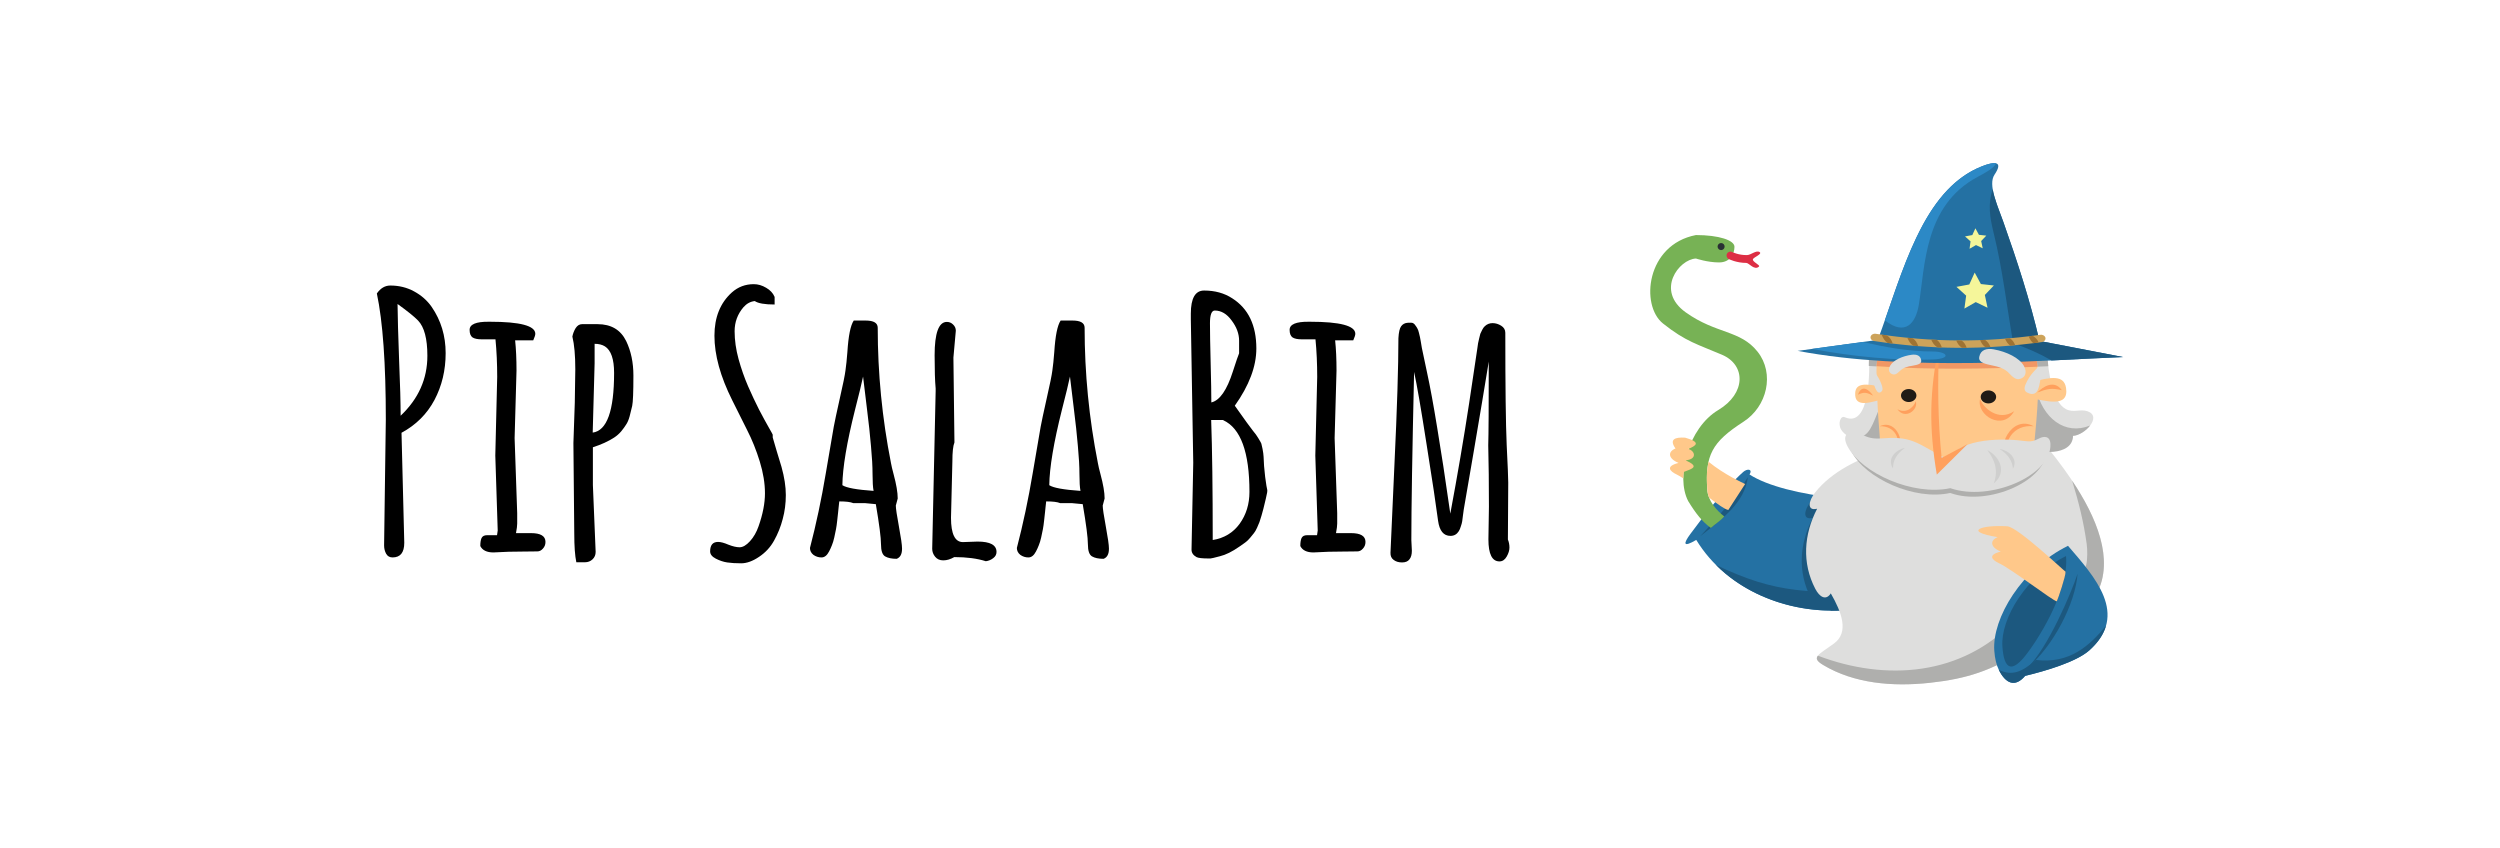
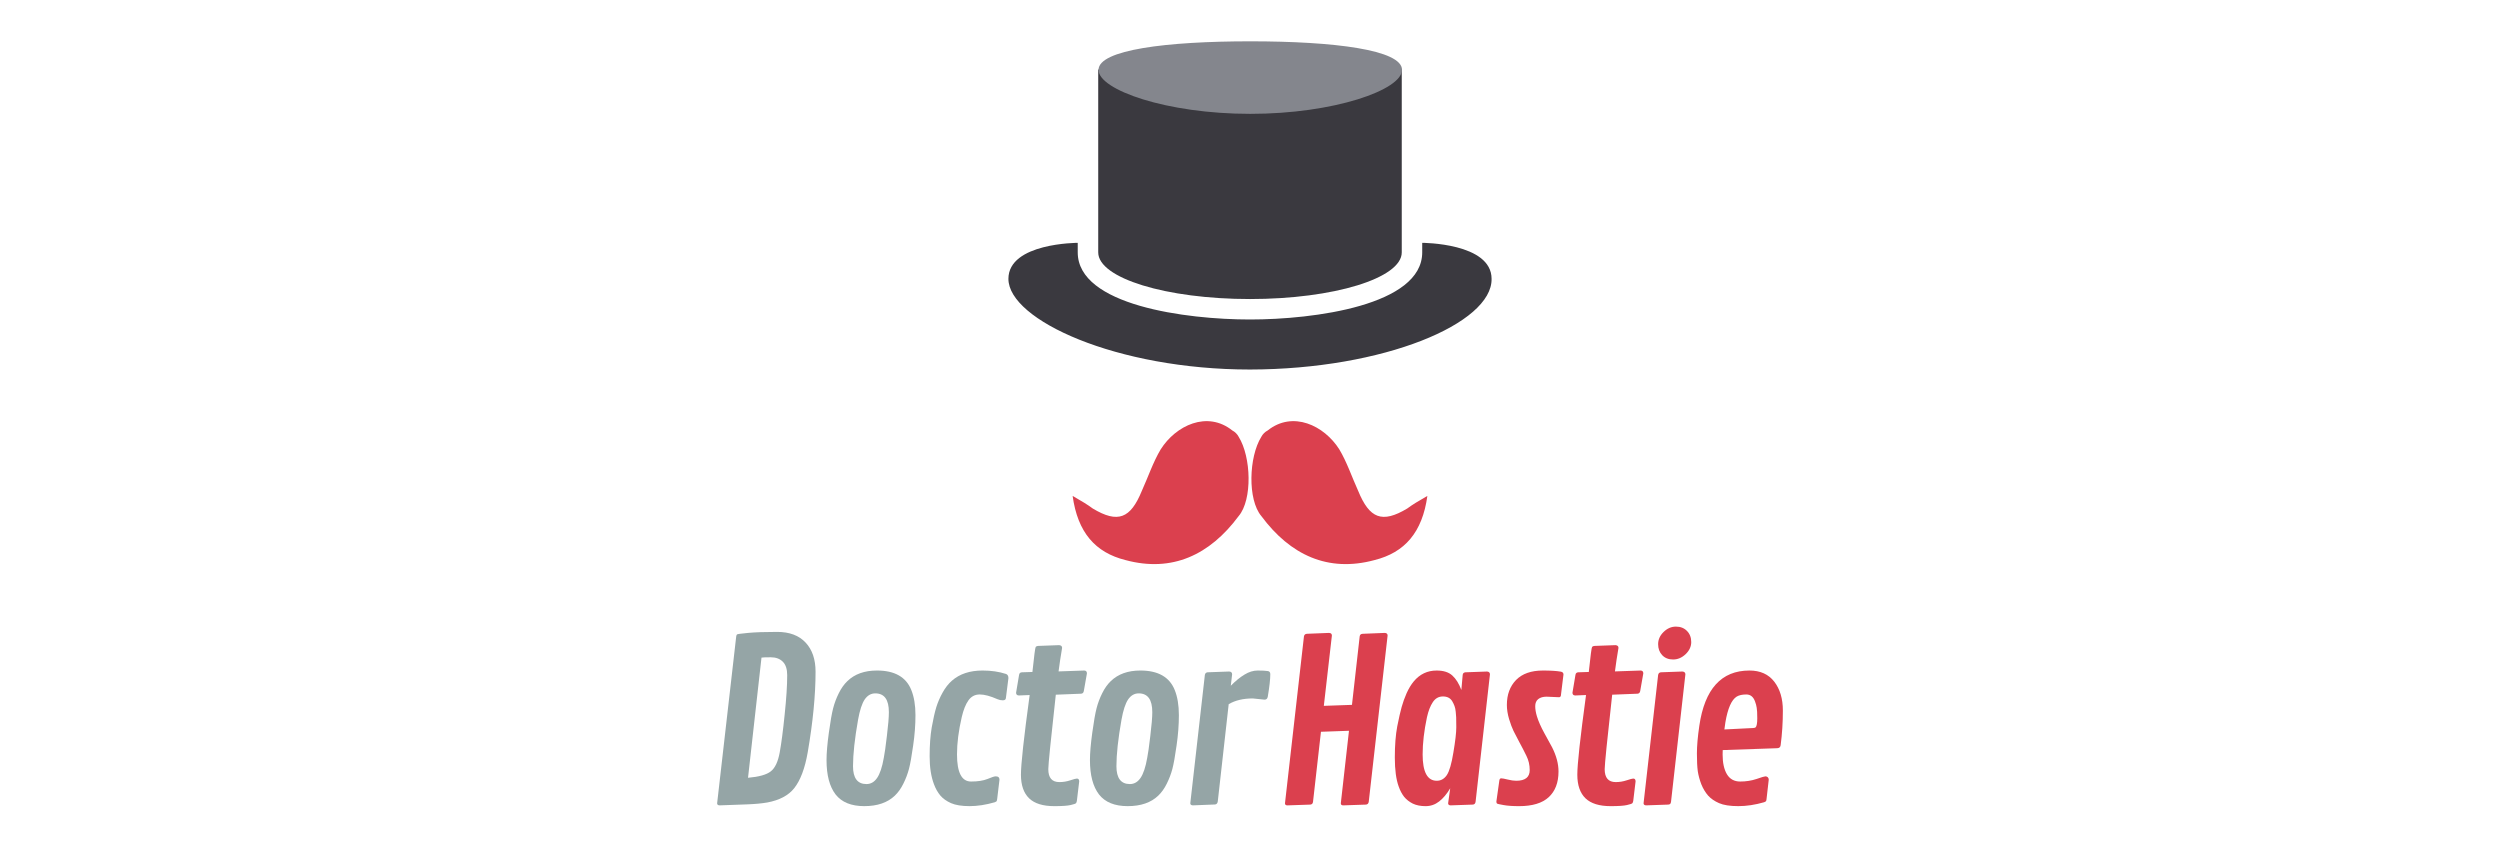
<svg xmlns="http://www.w3.org/2000/svg" width="885" height="300" viewBox="0 0 885 300" id="svg2" version="1.1">
  <defs id="defs4" />
  <g id="layer1" transform="translate(0,-752.3623)">
    <path id="path4198" d="m 160.571,620.219 0,-128 128,0 128,0 0,128 0,128 -128,0 -128,0 0,-128 z" style="fill:#fefefd" />
    <g style="font-style:normal;font-weight:normal;font-size:40px;line-height:125%;font-family:sans-serif;letter-spacing:0px;word-spacing:0px;fill:#000000;fill-opacity:1;stroke:none;stroke-width:1px;stroke-linecap:butt;stroke-linejoin:miter;stroke-opacity:1" id="text4146">
      <g style="font-style:normal;font-weight:normal;font-size:40px;line-height:125%;font-family:sans-serif;letter-spacing:0px;word-spacing:0px;fill:#000000;fill-opacity:1;stroke:none;stroke-width:1px;stroke-linecap:butt;stroke-linejoin:miter;stroke-opacity:1" id="text4154" />
    </g>
-     <g id="g4333" transform="translate(0.1376301,-5.2087898e-8)">
-       <g transform="translate(4.930531,0.7070221)" id="text4322" style="font-style:normal;font-weight:normal;font-size:40px;line-height:125%;font-family:sans-serif;letter-spacing:0px;word-spacing:0px;fill:#000000;fill-opacity:1;stroke:none;stroke-width:1px;stroke-linecap:butt;stroke-linejoin:miter;stroke-opacity:1">
-         <path id="path4346" style="font-style:normal;font-variant:normal;font-weight:bold;font-stretch:normal;font-size:125px;font-family:'Amatic SC';-inkscape-font-specification:'Amatic SC Bold'" d="m 136.761,898.817 q 9.46,-8.972 9.46,-21.179 l 0,-0.061 q 0,-9.033 -3.296,-12.451 -2.075,-2.136 -7.263,-5.859 0.061,6.592 0.549,19.775 0.549,13.184 0.549,19.775 z m -5.859,45.959 0.61,-44.617 q 0,-29.663 -3.174,-44.617 1.953,-2.808 4.761,-2.808 4.639,0 8.423,2.075 3.845,2.075 6.226,5.493 4.944,7.202 4.944,16.357 0,9.094 -3.967,16.602 -3.967,7.446 -11.658,11.597 l 0.977,38.94 q 0,5.188 -4.15,5.188 -1.526,0 -2.258,-1.282 -0.732,-1.343 -0.732,-2.93 z" />
-         <path id="path4348" style="font-style:normal;font-variant:normal;font-weight:bold;font-stretch:normal;font-size:125px;font-family:'Amatic SC';-inkscape-font-specification:'Amatic SC Bold'" d="m 179.73,946.913 -4.7,0.061 -5.432,0.244 q -3.479,0 -4.639,-2.258 0,-1.831 0.427,-2.808 0.488,-1.038 1.953,-1.038 l 3.54,0 0.244,-1.648 -0.854,-26.55 0.671,-27.832 q 0,-7.019 -0.61,-13.306 -2.625,0 -4.883,0 -2.197,0 -3.235,-0.671 -1.038,-0.732 -1.038,-2.686 0,-2.93 6.775,-2.869 l 0.427,0 q 16.052,0 16.052,4.272 0,0.671 -0.732,2.319 l -6.409,0 q 0.488,4.578 0.488,10.742 l -0.671,23.865 0.916,26.55 0,3.723 q 0,1.099 -0.427,3.357 l 5.31,0 q 5.127,0 5.127,3.113 0,1.404 -0.916,2.38 -0.854,0.977 -1.953,0.977 l -5.432,0.061 z" />
-         <path id="path4350" style="font-style:normal;font-variant:normal;font-weight:bold;font-stretch:normal;font-size:125px;font-family:'Amatic SC';-inkscape-font-specification:'Amatic SC Bold'" d="m 205.425,880.262 -0.671,24.353 0,0.183 q 7.568,-1.038 7.568,-21.118 0,-7.324 -3.235,-9.399 -1.465,-0.916 -3.662,-0.916 l 0,6.897 z m -7.019,14.038 0.183,-11.902 q 0,-7.385 -1.038,-11.597 0.305,-1.587 1.16,-2.991 0.916,-1.404 2.258,-1.404 l 5.493,0 q 7.202,0 10.132,5.981 2.563,5.31 2.563,12.207 0,8.728 -0.427,10.742 -0.427,1.953 -0.916,3.723 -0.488,1.77 -1.221,2.869 -0.671,1.099 -1.77,2.441 -1.099,1.282 -2.502,2.197 -3.113,2.014 -7.507,3.418 l 0,13.367 0.977,23.682 q 0,1.587 -1.099,2.625 -1.099,1.038 -2.686,1.038 l -3.052,0 q -0.732,-3.418 -0.732,-10.193 l -0.305,-31.982 0.488,-14.221 z" />
-         <path id="path4352" style="font-style:normal;font-variant:normal;font-weight:bold;font-stretch:normal;font-size:125px;font-family:'Amatic SC';-inkscape-font-specification:'Amatic SC Bold'" d="m 246.319,946.852 q 0,-3.357 2.808,-3.357 1.404,0 3.662,0.977 2.319,0.916 3.967,0.916 1.709,0 3.662,-2.136 1.953,-2.136 3.052,-5.31 2.258,-6.409 2.258,-11.658 0,-5.249 -1.831,-11.23 -1.831,-5.981 -4.517,-11.23 -2.625,-5.249 -5.249,-10.498 -6.287,-12.573 -6.287,-22.827 0,-9.766 6.165,-15.32 3.296,-2.93 7.751,-2.93 2.258,0 4.395,1.282 2.136,1.221 2.991,3.235 l 0,2.686 q -5.249,0 -7.019,-1.221 -2.319,0.244 -4.028,2.197 -3.113,3.662 -3.113,8.484 0,4.761 1.404,9.888 1.404,5.066 3.357,9.583 1.953,4.456 3.906,8.301 2.014,3.845 3.418,6.287 1.404,2.441 1.404,2.563 l 0,0.977 q 0.427,1.587 1.465,5.005 1.038,3.418 1.648,5.432 1.526,5.493 1.526,9.949 0,4.456 -1.099,8.484 -1.038,4.028 -3.052,7.629 -1.953,3.54 -5.371,5.798 -3.357,2.258 -6.287,2.258 -2.93,0 -4.944,-0.305 -2.014,-0.305 -4.028,-1.343 -2.014,-1.038 -2.014,-2.563 z" />
-         <path id="path4354" style="font-style:normal;font-variant:normal;font-weight:bold;font-stretch:normal;font-size:125px;font-family:'Amatic SC';-inkscape-font-specification:'Amatic SC Bold'" d="m 312.725,928.114 -0.671,2.502 q 0,1.526 1.099,7.446 1.099,5.92 1.099,7.751 l 0,0.122 q 0,2.808 -1.892,3.54 -2.625,0 -4.089,-0.854 -1.465,-0.855 -1.465,-4.272 0,-3.479 -1.831,-14.221 l -3.845,-0.366 -4.15,0 q -1.404,-0.61 -4.944,-0.61 0,0.122 -0.183,1.648 -0.122,1.465 -0.244,2.38 -0.061,0.916 -0.305,2.747 -0.183,1.77 -0.427,3.052 -0.244,1.221 -0.61,2.93 -0.366,1.648 -0.854,2.808 -0.427,1.099 -0.977,2.136 -1.099,2.136 -2.686,2.136 -1.587,0 -2.869,-0.916 -1.221,-0.977 -1.221,-2.441 3.296,-12.634 5.615,-26.489 2.38,-13.855 2.808,-16.418 0.488,-2.625 2.136,-10.01 1.709,-7.446 2.014,-9.949 0.366,-2.502 0.671,-6.47 0.549,-8.667 2.258,-11.169 l 4.211,0 q 4.272,0 4.272,2.563 0,24.109 4.7,47.913 0.244,1.404 0.916,3.906 1.465,5.432 1.465,8.606 z m -8.545,-2.686 q -0.366,-1.831 -0.366,-5.92 0,-4.089 -0.549,-9.888 -0.488,-5.859 -1.465,-13.55 -0.977,-7.69 -1.343,-11.108 -0.732,3.54 -2.869,11.841 -4.333,17.273 -4.456,26.611 2.136,1.404 11.047,2.014 z" />
-         <path id="path4356" style="font-style:normal;font-variant:normal;font-weight:bold;font-stretch:normal;font-size:125px;font-family:'Amatic SC';-inkscape-font-specification:'Amatic SC Bold'" d="m 332.44,878.248 0.366,30.029 q -0.732,1.77 -0.732,6.775 l -0.488,19.897 q 0,8.606 4.211,8.606 l 5.188,-0.183 q 6.714,0 6.714,3.662 0,1.343 -1.16,2.197 -1.16,0.916 -2.625,1.099 -4.578,-1.465 -11.169,-1.465 -2.014,1.16 -3.906,1.16 -1.831,0 -2.869,-1.282 -1.038,-1.282 -1.038,-2.808 l 1.221,-55.847 0,-0.916 q -0.366,-3.906 -0.366,-11.719 0,-11.841 4.333,-11.841 1.282,0 2.197,0.916 0.977,0.916 0.977,2.197 l -0.854,9.521 z" />
-         <path id="path4358" style="font-style:normal;font-variant:normal;font-weight:bold;font-stretch:normal;font-size:125px;font-family:'Amatic SC';-inkscape-font-specification:'Amatic SC Bold'" d="m 385.967,928.114 -0.671,2.502 q 0,1.526 1.099,7.446 1.099,5.92 1.099,7.751 l 0,0.122 q 0,2.808 -1.892,3.54 -2.625,0 -4.089,-0.854 -1.465,-0.855 -1.465,-4.272 0,-3.479 -1.831,-14.221 l -3.845,-0.366 -4.15,0 q -1.404,-0.61 -4.944,-0.61 0,0.122 -0.183,1.648 -0.122,1.465 -0.244,2.38 -0.061,0.916 -0.305,2.747 -0.183,1.77 -0.427,3.052 -0.244,1.221 -0.61,2.93 -0.366,1.648 -0.855,2.808 -0.427,1.099 -0.977,2.136 -1.099,2.136 -2.686,2.136 -1.587,0 -2.869,-0.916 -1.221,-0.977 -1.221,-2.441 3.296,-12.634 5.615,-26.489 2.38,-13.855 2.808,-16.418 0.488,-2.625 2.136,-10.01 1.709,-7.446 2.014,-9.949 0.366,-2.502 0.671,-6.47 0.549,-8.667 2.258,-11.169 l 4.211,0 q 4.272,0 4.272,2.563 0,24.109 4.7,47.913 0.244,1.404 0.916,3.906 1.465,5.432 1.465,8.606 z m -8.545,-2.686 q -0.366,-1.831 -0.366,-5.92 0,-4.089 -0.549,-9.888 -0.488,-5.859 -1.465,-13.55 -0.977,-7.69 -1.343,-11.108 -0.732,3.54 -2.869,11.841 -4.333,17.273 -4.456,26.611 2.136,1.404 11.047,2.014 z" />
-         <path id="path4360" style="font-style:normal;font-variant:normal;font-weight:bold;font-stretch:normal;font-size:125px;font-family:'Amatic SC';-inkscape-font-specification:'Amatic SC Bold'" d="m 416.485,862.684 q 0,-8.179 4.7,-8.179 5.737,0 9.949,2.747 8.545,5.432 8.545,17.761 0,9.521 -7.629,20.264 5.31,7.507 6.409,8.85 1.16,1.343 2.014,2.808 0.854,1.404 0.977,1.77 0.122,0.305 0.427,1.892 0.305,1.587 0.366,2.747 0.061,2.991 0.549,7.08 0.549,4.089 0.732,4.578 0.183,0.488 -0.488,3.174 -0.61,2.625 -0.854,3.54 -0.244,0.854 -0.671,2.441 -0.427,1.526 -0.732,2.319 -0.305,0.732 -0.854,2.014 -0.549,1.221 -1.099,1.892 -0.549,0.61 -1.343,1.648 -0.793,0.977 -1.709,1.648 -0.916,0.61 -2.075,1.465 -3.845,2.686 -6.897,3.418 -2.991,0.793 -3.357,0.793 l -0.61,0 q -3.418,0 -4.333,-0.488 -1.77,-0.977 -1.77,-2.625 l 0.61,-30.762 -0.855,-50.781 0,-2.014 z m 11.475,37.72 0,-0.061 -4.272,0 q 0.549,15.503 0.549,42.48 6.042,-0.977 9.521,-5.737 3.479,-4.822 3.479,-11.291 0,-21.118 -9.277,-25.391 z m -2.991,-38.818 q -1.709,0 -1.709,4.517 0,4.456 0.244,14.099 0.244,9.583 0.244,13.916 4.456,-1.038 7.629,-10.986 1.709,-5.31 2.197,-6.409 l 0,-4.456 q 0,-3.662 -2.625,-7.141 -2.563,-3.54 -5.981,-3.54 z" />
-         <path id="path4362" style="font-style:normal;font-variant:normal;font-weight:bold;font-stretch:normal;font-size:125px;font-family:'Amatic SC';-inkscape-font-specification:'Amatic SC Bold'" d="m 470.013,946.913 -4.7,0.061 -5.432,0.244 q -3.479,0 -4.639,-2.258 0,-1.831 0.427,-2.808 0.488,-1.038 1.953,-1.038 l 3.54,0 0.244,-1.648 -0.854,-26.55 0.671,-27.832 q 0,-7.019 -0.61,-13.306 -2.625,0 -4.883,0 -2.197,0 -3.235,-0.671 -1.038,-0.732 -1.038,-2.686 0,-2.93 6.775,-2.869 l 0.427,0 q 16.052,0 16.052,4.272 0,0.671 -0.732,2.319 l -6.409,0 q 0.488,4.578 0.488,10.742 l -0.671,23.865 0.916,26.55 0,3.723 q 0,1.099 -0.427,3.357 l 5.31,0 q 5.127,0 5.127,3.113 0,1.404 -0.916,2.38 -0.855,0.977 -1.953,0.977 l -5.432,0.061 z" />
-         <path id="path4364" style="font-style:normal;font-variant:normal;font-weight:bold;font-stretch:normal;font-size:125px;font-family:'Amatic SC';-inkscape-font-specification:'Amatic SC Bold'" d="m 494.549,942.884 0.183,3.723 q 0,2.014 -0.854,3.052 -0.793,1.099 -2.625,1.099 -1.831,0 -2.991,-0.916 -1.16,-0.854 -1.099,-2.502 0.061,-1.709 1.404,-31.311 1.404,-29.663 1.404,-44.678 0.183,-3.174 0.977,-4.211 0.793,-1.099 2.258,-1.221 1.465,-0.122 1.953,0.122 0.488,0.244 0.854,0.854 0.427,0.549 0.671,1.038 0.305,0.488 0.549,1.526 0.244,0.977 0.366,1.526 0.122,0.488 0.305,1.648 0.183,1.099 0.366,2.197 0.183,1.038 1.831,8.667 1.648,7.568 3.601,19.592 2.014,11.963 4.639,30.396 3.845,-20.569 6.653,-39.001 2.808,-18.433 2.93,-19.592 0.183,-1.16 0.244,-1.709 0.122,-0.549 0.366,-1.648 0.244,-1.099 0.427,-1.709 0.244,-0.61 0.671,-1.404 0.427,-0.854 0.916,-1.282 1.16,-1.099 2.747,-1.099 1.587,0 3.052,0.916 1.465,0.916 1.465,2.502 0,28.687 0.488,39.734 0.549,11.047 0.549,13.306 l -0.122,20.142 q 0.549,1.343 0.549,2.869 0,1.465 -0.977,3.174 -0.977,1.709 -2.563,1.709 -3.906,0 -3.906,-7.812 l 0.183,-11.536 q 0,-12.146 -0.244,-21.729 0.183,-5.676 0.183,-29.663 -1.892,11.719 -5.249,31.433 -3.357,19.714 -3.601,20.935 -0.183,1.16 -0.305,2.258 -0.122,1.099 -0.244,1.892 -0.122,0.793 -0.488,1.831 -0.305,1.038 -0.732,1.709 -1.038,1.648 -2.93,1.648 -3.662,0 -4.395,-5.371 -0.977,-7.629 -4.028,-26.794 -2.991,-19.226 -4.456,-25.879 -0.977,42.786 -0.977,59.57 z" />
+     <g id="g4358">
+       <g id="text4210" style="font-style:normal;font-weight:normal;font-size:40px;line-height:125%;font-family:sans-serif;letter-spacing:0px;word-spacing:0px;fill:#95a5a6;fill-opacity:1;stroke:none;stroke-width:1px;stroke-linecap:butt;stroke-linejoin:miter;stroke-opacity:1">
+         <path id="path4346" style="font-style:normal;font-variant:normal;font-weight:normal;font-stretch:normal;font-size:80px;line-height:125%;font-family:'Contrail One';-inkscape-font-specification:'Contrail One, Normal';text-align:start;letter-spacing:-3.5px;writing-mode:lr-tb;text-anchor:start;fill:#95a5a6;fill-opacity:1" d="m 260.623,977.619 q 0.078,-0.469 0.273,-0.664 0.195,-0.195 3.945,-0.547 3.75,-0.352 10.273,-0.352 6.562,0 10.078,3.789 3.516,3.75 3.516,10.312 0,12.383 -2.773,28.516 -1.484,8.555 -4.805,12.734 -3.047,3.828 -9.531,5.039 -2.93,0.508 -7.148,0.664 l -9.727,0.352 q -0.859,-0.039 -0.859,-0.742 l 6.758,-59.102 z m 8.945,7.539 -4.766,42.539 q 5.82,-0.508 8.047,-2.266 2.266,-1.758 3.164,-6.68 0.898,-4.922 1.758,-13.438 0.898,-8.516 0.898,-13.945 0,-3.203 -1.562,-4.766 -1.562,-1.562 -4.258,-1.562 -2.656,0 -3.281,0.117 z" />
+         <path id="path4348" style="font-style:normal;font-variant:normal;font-weight:normal;font-stretch:normal;font-size:80px;line-height:125%;font-family:'Contrail One';-inkscape-font-specification:'Contrail One, Normal';text-align:start;letter-spacing:-3.5px;writing-mode:lr-tb;text-anchor:start;fill:#95a5a6;fill-opacity:1" d="m 305.951,1037.736 q -6.914,0 -10.156,-4.141 -3.203,-4.18 -3.203,-12.149 0,-3.711 0.82,-9.688 0.82,-5.976 1.523,-8.672 0.703,-2.734 1.992,-5.313 1.289,-2.617 3.047,-4.297 3.867,-3.75 10.469,-3.75 9.375,0 12.148,6.875 1.484,3.672 1.484,8.906 0,5.195 -0.82,10.781 -0.781,5.586 -1.484,8.281 -0.703,2.656 -1.992,5.234 -1.25,2.539 -3.008,4.219 -3.867,3.711 -10.82,3.711 z m 6.914,-17.109 q 0.43,-2.07 1.094,-7.734 0.703,-5.703 0.703,-8.438 0,-6.641 -4.805,-6.641 -2.266,0 -3.75,2.148 -1.445,2.148 -2.344,7.148 -1.797,10.156 -1.797,16.484 0,6.328 4.766,6.328 2.266,0 3.75,-2.148 1.523,-2.188 2.383,-7.149 z" />
+         <path id="path4350" style="font-style:normal;font-variant:normal;font-weight:normal;font-stretch:normal;font-size:80px;line-height:125%;font-family:'Contrail One';-inkscape-font-specification:'Contrail One, Normal';text-align:start;letter-spacing:-3.5px;writing-mode:lr-tb;text-anchor:start;fill:#95a5a6;fill-opacity:1" d="m 356.123,990.939 q 0.859,0.312 0.859,1.484 l -0.898,7.07 q -0.078,0.781 -1.094,0.781 -0.977,0 -1.875,-0.391 -3.789,-1.68 -6.289,-1.68 -2.5,0 -3.984,2.07 -1.484,2.07 -2.383,5.938 -1.68,7.226 -1.68,13.203 0,9.609 4.961,9.609 3.594,0 5.82,-0.898 2.227,-0.938 2.891,-0.938 1.367,0 1.367,1.172 l -0.82,6.875 q -0.078,0.703 -0.312,0.859 -0.195,0.117 -0.547,0.273 -4.727,1.367 -8.906,1.367 -4.141,0 -6.562,-1.055 -2.383,-1.055 -3.789,-2.695 -1.406,-1.68 -2.266,-4.023 -1.523,-4.024 -1.523,-9.883 0,-5.899 0.742,-10.234 0.781,-4.375 1.602,-7.109 0.859,-2.734 2.266,-5.234 1.406,-2.539 3.281,-4.18 4.102,-3.594 10.859,-3.594 4.531,0 8.281,1.211 z" />
+         <path id="path4352" style="font-style:normal;font-variant:normal;font-weight:normal;font-stretch:normal;font-size:80px;line-height:125%;font-family:'Contrail One';-inkscape-font-specification:'Contrail One, Normal';text-align:start;letter-spacing:-3.5px;writing-mode:lr-tb;text-anchor:start;fill:#95a5a6;fill-opacity:1" d="m 365.474,990.236 q 0.898,-8.594 1.172,-8.867 0.273,-0.312 0.82,-0.352 l 7.461,-0.273 q 1.055,0.078 1.055,0.977 -0.742,4.336 -1.25,8.32 l 9.102,-0.312 q 0.938,0.039 0.938,1.016 l -1.094,6.211 q -0.156,0.938 -0.977,0.977 l -8.945,0.352 q -2.656,23.906 -2.656,26.367 0,4.57 3.906,4.57 1.992,0 3.867,-0.625 1.875,-0.625 2.344,-0.625 0.82,0 0.82,1.016 l -0.82,6.836 q -0.078,0.586 -0.312,0.859 -0.195,0.274 -1.914,0.664 -1.68,0.391 -5.781,0.391 -6.016,0 -8.906,-2.773 -2.891,-2.812 -2.891,-8.359 0,-5.547 3.086,-28.203 l -3.828,0.156 q -0.977,-0.039 -0.977,-0.977 l 1.055,-6.289 q 0.117,-0.898 1.016,-0.938 l 3.711,-0.117 z" />
+         <path id="path4354" style="font-style:normal;font-variant:normal;font-weight:normal;font-stretch:normal;font-size:80px;line-height:125%;font-family:'Contrail One';-inkscape-font-specification:'Contrail One, Normal';text-align:start;letter-spacing:-3.5px;writing-mode:lr-tb;text-anchor:start;fill:#95a5a6;fill-opacity:1" d="m 399.201,1037.736 q -6.914,0 -10.156,-4.141 -3.203,-4.18 -3.203,-12.149 0,-3.711 0.82,-9.688 0.82,-5.976 1.523,-8.672 0.703,-2.734 1.992,-5.313 1.289,-2.617 3.047,-4.297 3.867,-3.75 10.469,-3.75 9.375,0 12.148,6.875 1.484,3.672 1.484,8.906 0,5.195 -0.82,10.781 -0.781,5.586 -1.484,8.281 -0.703,2.656 -1.992,5.234 -1.25,2.539 -3.008,4.219 -3.867,3.711 -10.82,3.711 z m 6.914,-17.109 q 0.43,-2.07 1.094,-7.734 0.703,-5.703 0.703,-8.438 0,-6.641 -4.805,-6.641 -2.266,0 -3.75,2.148 -1.445,2.148 -2.344,7.148 -1.797,10.156 -1.797,16.484 0,6.328 4.766,6.328 2.266,0 3.75,-2.148 1.523,-2.188 2.383,-7.149 z" />
+         <path id="path4356" style="font-style:normal;font-variant:normal;font-weight:normal;font-stretch:normal;font-size:80px;line-height:125%;font-family:'Contrail One';-inkscape-font-specification:'Contrail One, Normal';text-align:start;letter-spacing:-3.5px;writing-mode:lr-tb;text-anchor:start;fill:#95a5a6;fill-opacity:1" d="m 447.654,1000.041 -4.18,-0.43 q -5.078,0 -8.516,2.031 l -3.867,34.453 q -0.156,0.977 -0.977,1.055 l -7.891,0.312 q -0.859,-0.078 -0.859,-0.742 l 5.156,-45.43 q 0.156,-0.859 0.977,-0.938 l 7.617,-0.273 q 1.055,0.039 1.055,1.016 l -0.469,4.023 q 2.5,-2.539 4.844,-3.945 2.344,-1.445 4.688,-1.445 2.383,0 3.633,0.195 0.82,0.156 0.82,1.094 0,2.695 -0.898,8.008 -0.195,1.016 -1.133,1.016 z" />
      </g>
-       <g transform="matrix(-1,0,0,1,767.4633,-51.02789)" id="g4411">
-         <path id="path25908" style="fill:#2471a3;fill-opacity:1;fill-rule:evenodd;stroke:none" d="m 148.263,971.36 c -1.208,-1.986 0.816,-2.161 2.243,-0.893 6.479,5.745 15.01,16.931 18.693,21.931 2.541,3.445 2.709,4.934 -2.07,2.122 -22.322,36.542 -87.291,31.495 -86.439,-4.933 l 3.666,-11.047 c 16.141,4.349 51.251,1.054 63.908,-7.18" />
-         <path id="path25912" style="fill:#1c587f;fill-opacity:1;fill-rule:evenodd;stroke:none" d="m 160.107,1003.414 c -16.586,16.561 -43.798,19.956 -61.664,12.067 l -0.042,-2.828 c 29.142,0.72 39.98,1.114 61.706,-9.239" />
-         <path id="path25916" style="fill:#1c587f;fill-opacity:1;fill-rule:evenodd;stroke:none" d="m 119.507,1019.535 c -20.724,0.133 -39.273,-10.372 -38.817,-29.948 l 3.666,-11.047 c 9.618,2.592 25.972,2.468 40.297,0.205 0.688,0.713 1.341,1.459 1.963,2.238 2.291,2.883 3.045,6.653 -0.725,5.736 4.696,9.069 5.443,19.157 0.648,28.365 -1.482,2.844 -3.741,4.311 -5.49,1.599 -0.541,0.945 -1.062,1.9 -1.542,2.852" />
-         <path id="path25932" style="fill:#1c587f;fill-opacity:1;fill-rule:evenodd;stroke:none" d="m 148.841,972.299 c 1.234,9.085 8.874,14.622 16.858,20.896 -6.315,-6.719 -12.149,-13.526 -16.858,-20.896" />
-         <path id="path25996" style="fill:#dededd;fill-opacity:1;fill-rule:evenodd;stroke:none" d="m 99.405,962.282 c 10.439,3.631 19.668,7.931 25.655,15.465 2.294,2.885 3.046,6.651 -0.722,5.737 4.695,9.07 5.443,19.156 0.646,28.363 -1.48,2.842 -3.743,4.309 -5.487,1.598 -3.831,6.663 -6.575,13.796 -1.091,17.773 5.634,4.08 8.271,4.9 3.744,7.607 -10.895,6.517 -24.468,7.705 -37.584,6.293 -13.578,-1.462 -21.949,-4.463 -32.606,-11.086 0.539,4.556 -3.013,2.741 -7.375,-0.866 -8.245,-6.809 -12.007,-10.786 -14.655,-19.925 -0.592,4.328 -3.214,2.877 -4.579,0.279 -9.403,-17.912 9.461,-42.438 21.282,-56.332 4.991,15.126 44.2,17.595 52.77,5.093" />
-         <path id="path26000" style="fill:#afafad;fill-opacity:1;fill-rule:evenodd;stroke:none" d="m 124.061,1035.502 c 0.834,1.07 0.378,1.956 -1.91,3.324 -10.895,6.519 -24.468,7.707 -37.584,6.295 -13.576,-1.462 -21.948,-4.464 -32.606,-11.088 0.539,4.556 -3.013,2.741 -7.375,-0.865 -8.245,-6.811 -12.007,-10.786 -14.655,-19.926 -0.592,4.328 -3.214,2.877 -4.579,0.28 -6.344,-12.085 0.179,-27.179 8.725,-39.99 -2.336,7.587 -4.131,14.77 -5.178,22.515 -0.474,3.519 -0.373,14.339 4.181,5.577 4.05,10.058 7.047,16.205 15.772,23.88 2.336,2.056 6.12,2.203 5.773,-2.273 18.5,19.36 45.243,21.465 69.436,12.272" />
-         <path id="path26008" style="fill:#dededd;fill-opacity:1;fill-rule:evenodd;stroke:none" d="m 95.875,1013.124 c 1.243,-15.941 -0.728,-18.366 -9.271,-28.819 13.623,9.898 12.252,17.298 9.271,28.819" />
-         <path id="path26012" style="fill:#dededd;fill-opacity:1;fill-rule:evenodd;stroke:none" d="m 98.495,1026.781 c -14.647,-8.347 -6.458,-26.775 -16.151,-38.47 12.866,11.936 4.003,26.776 16.151,38.47" />
-         <path id="path26016" style="fill:#dededd;fill-opacity:1;fill-rule:evenodd;stroke:none" d="m 65.579,984.848 c -4.512,8.763 -3.27,18.739 -0.96,26.069 -7.328,-9.903 -3.957,-20.17 0.96,-26.069" />
-         <path id="path26020" style="fill:#dededd;fill-opacity:1;fill-rule:evenodd;stroke:none" d="m 110.649,999.743 c -0.726,-6.936 -7.231,-13.049 -13.255,-17.152 11.885,4.372 14.437,11.959 13.255,17.152" />
-         <path id="path26116" style="fill:#2471a3;fill-opacity:1;fill-rule:evenodd;stroke:none" d="m 35.53,996.604 c 16.34,8.049 26.881,25.658 26.094,37.105 -0.198,2.878 -0.771,5.139 -1.64,6.874 -2.403,4.803 -5.717,6.275 -9.279,2.064 -7.093,-1.703 -18.133,-4.919 -22.753,-9.058 -14.133,-12.661 -1.886,-25.969 7.578,-36.985" />
-         <path id="path26120" style="fill:#1c587f;fill-opacity:1;fill-rule:evenodd;stroke:none" d="m 60.015,1040.516 -0.032,0.068 c -2.403,4.803 -5.715,6.275 -9.277,2.064 -7.095,-1.703 -18.135,-4.918 -22.754,-9.059 -3.213,-2.878 -5.058,-5.791 -5.888,-8.705 5.858,7.134 12.908,13.575 24.857,12.128 5.019,4.422 8.487,5.695 13.095,3.505" />
-         <path id="path26124" style="fill:#1c587f;fill-opacity:1;fill-rule:evenodd;stroke:none" d="m 36.23,1000.237 c 14.103,6.946 23.202,22.147 22.522,32.026 -0.61,8.854 -3.683,8.461 -7.504,3.995 -4.33,-5.059 -16.209,-23.525 -15.018,-36.02" />
-         <path id="path26128" style="fill:#1c587f;fill-opacity:1;fill-rule:evenodd;stroke:none" d="m 32.142,1006.495 c 0.696,10.247 8.546,25.768 17.855,33.359 -7.359,-6.944 -15.788,-26.977 -17.855,-33.359" />
-         <path id="path26136" style="fill:#dededd;fill-opacity:1;fill-rule:evenodd;stroke:none" d="m 46.128,929.262 -3.181,0.515 c -0.682,5.268 -1.712,15.894 -6.759,18.479 -2.592,1.33 -5.013,-0.156 -7.528,0.706 -5.458,1.87 1.078,8.583 5.096,8.711 0.592,6.292 12.061,4.833 13.104,2.865 L 99.354,960.131 c 5.109,1.455 14.232,-0.849 16.485,-4.652 1.219,-2.057 0.261,-5.074 -1.269,-4.398 -8.941,3.95 -9.021,-16.089 -8.49,-23.036 l -59.952,1.218 z" />
-         <path id="path26140" style="fill:#afafad;fill-opacity:1;fill-rule:evenodd;stroke:none" d="m 47.43,928.528 -4.642,1.655 c -0.123,0.849 -0.197,1.82 -0.274,2.851 19.02,0.854 41.563,1.479 63.536,-0.1 -0.05,-2.09 -0.05,-3.894 -0.122,-5.036 l -58.499,0.631 z" />
-         <path id="path26144" style="fill:#afafad;fill-opacity:1;fill-rule:evenodd;stroke:none" d="m 97.643,960.143 1.712,-0.012 c 4.869,1.388 9.879,2.056 12.287,-1.176 -5.359,-1.179 -5.907,-2.545 -8.925,-10.027 l -5.074,11.216 z" />
-         <path id="path26148" style="fill:#afafad;fill-opacity:1;fill-rule:evenodd;stroke:none" d="m 27.684,954.011 c 1.459,1.908 4.075,3.597 6.072,3.662 0.086,7.57 13.407,6.105 14.452,4.139 l -0.23,-13.16 -1.094,-7.844 C 44.621,951.423 36.582,957.66 27.684,954.011" />
-         <path id="path26152" style="fill:#ffc88a;fill-opacity:1;fill-rule:evenodd;stroke:none" d="m 47.568,961.633 1.56,7.774 8.01,5.107 14.863,2.516 22.652,-2.516 c 0.317,-2.691 6.306,-3.676 6.581,-6.322 1.186,-11.385 1.963,-22.451 2.09,-33.872 0.123,-11.145 -7.627,-15.22 -17.607,-16.346 -21.143,-2.392 -37.23,1.38 -38.809,10.751 -1.579,9.376 -0.57,19.972 0.661,32.908" />
-         <path id="path26156" style="fill:#ffa05d;fill-opacity:1;fill-rule:evenodd;stroke:none" d="m 56.8,966.673 c 4.763,-4.391 -1.261,-16.74 -9.136,-12.378 7.194,-0.784 11.341,5.411 9.136,12.378" />
-         <path id="path26160" style="fill:#ffa05d;fill-opacity:1;fill-rule:evenodd;stroke:none" d="m 96.405,963.841 c -3.821,-2.972 -0.309,-12.355 5.795,-9.561 -5.341,-0.202 -7.928,4.562 -5.795,9.561" />
-         <path id="path26164" style="fill:#f19764;fill-opacity:1;fill-rule:evenodd;stroke:none" d="m 103.299,933.029 c -0.474,-10.175 -8,-13.974 -17.583,-15.056 -21.143,-2.39 -37.23,1.381 -38.809,10.752 -0.248,1.465 -0.432,2.956 -0.56,4.485 17.359,0.741 37.36,1.183 56.952,-0.182" />
-         <path id="path26168" style="fill:#afafad;fill-opacity:1;fill-rule:evenodd;stroke:none" d="m 51.889,961.214 c -1.899,0.283 -3.139,0.085 -4.832,-0.864 -1.779,-1.001 -3.869,-0.95 -3.973,1.944 -0.398,11.224 20.708,20.465 34.143,15.604 12.65,2.811 30.124,-5.204 35.015,-14.747 2.325,-4.537 -0.496,-6.35 -5.517,-3.911 -2.141,1.043 -3.811,1.253 -6.906,0.996 -10.151,-0.847 -12.055,2.463 -21.951,7.591 -3.935,-8.106 -19.909,-7.529 -25.98,-6.613" />
-         <path id="path26176" style="fill:#dededd;fill-opacity:1;fill-rule:evenodd;stroke:none" d="m 50.883,959.515 c -1.971,0.288 -3.259,0.089 -5.018,-0.861 -1.85,-1.001 -4.016,-0.951 -4.125,1.942 -0.414,11.226 21.501,20.469 35.454,15.607 13.135,2.809 31.279,-5.204 36.358,-14.75 2.416,-4.533 -0.514,-6.346 -5.728,-3.906 -2.221,1.04 -3.957,1.253 -7.171,0.993 -10.538,-0.849 -12.514,2.463 -22.793,7.591 -4.083,-8.104 -20.671,-7.53 -26.977,-6.616" />
-         <path id="path26180" style="fill:#ffa05d;fill-opacity:1;fill-rule:evenodd;stroke:none" d="m 81.171,925.514 c 3.439,16.525 3.597,29.339 0.8,45.891 l -10.924,-10.84 9.216,4.917 c 1.381,-13.735 1.414,-26.263 0.907,-39.968" />
-         <path id="path26184" style="fill:#2471a3;fill-opacity:1;fill-rule:evenodd;stroke:none" d="m 131.253,927.603 c -39.828,7.499 -88.411,3.177 -115.245,2.183 l 29.617,-5.701 c 3.379,-14.467 7.898,-28.314 12.82,-42.198 2.048,-5.779 5.495,-13.105 3.09,-16.679 -3.138,-4.661 -0.325,-4.84 4.463,-2.952 21.143,8.332 28.028,37.606 36.844,61.455 l 28.412,3.893 z" />
-         <path id="path26188" style="fill:#1c587f;fill-opacity:1;fill-rule:evenodd;stroke:none" d="m 41.336,930.995 c -9.591,-0.449 -18.223,-0.942 -25.329,-1.209 l 29.617,-5.702 c 3.379,-14.465 7.899,-28.314 12.82,-42.197 1.309,-3.685 3.183,-8.001 3.746,-11.574 1.757,5.399 1.04,9.929 -0.379,15.702 -3.142,12.793 -4.631,25.936 -6.879,38.878 -5.207,1.827 -9.202,3.596 -13.596,6.101" />
-         <path id="path26192" style="fill:#2c89c6;fill-opacity:1;fill-rule:evenodd;stroke:none" d="m 60.966,861.213 c 0.966,-0.278 2.781,0.152 5.032,1.042 19.135,7.539 26.593,32.234 34.369,54.538 -7.242,5.699 -10.949,1.02 -12.021,-5.482 -2.267,-13.74 -1.858,-35.15 -20.764,-45.269 -3.143,-1.68 -5.818,-3.16 -6.616,-4.828" />
-         <path id="path26196" style="fill:#2c89c6;fill-opacity:1;fill-rule:evenodd;stroke:none" d="m 108.235,924.448 17.874,2.45 c -14.103,2.749 -30.844,4.27 -42.798,3.739 -6.749,-0.299 -5.045,-2.805 0.051,-2.812 8.687,-0.015 16.615,-1.49 24.873,-3.377" />
-         <path id="path26204" style="fill:#201b16;fill-opacity:1;fill-rule:evenodd;stroke:none" d="m 92.029,941.107 c -1.509,-0.049 -2.781,0.938 -2.842,2.207 -0.059,1.272 1.115,2.342 2.622,2.394 1.507,0.05 2.779,-0.939 2.84,-2.211 0.061,-1.269 -1.112,-2.339 -2.621,-2.39" />
-         <path id="path26208" style="fill:#ffa05d;fill-opacity:1;fill-rule:evenodd;stroke:none" d="m 66.665,944.607 c 1.358,5.833 -8.034,11.524 -12.064,4.349 5.658,3.822 11.093,-1.349 12.064,-4.349" />
-         <path id="path26212" style="fill:#ffa05d;fill-opacity:1;fill-rule:evenodd;stroke:none" d="m 89.429,945.373 c -1.066,3.197 3.864,6.721 6.487,2.878 -3.354,1.917 -6.104,-1.17 -6.487,-2.878" />
-         <path id="path26216" style="fill:#dededd;fill-opacity:1;fill-rule:evenodd;stroke:none" d="m 95.039,934.716 c -1.208,-1.205 -2.61,-1.58 -4.664,-1.897 -2.176,-0.344 -3.018,-0.864 -2.88,-1.867 0.245,-1.811 1.755,-2.195 3.408,-1.969 3.158,0.441 6.392,1.846 7.528,3.77 0.91,1.537 0.346,2.545 -0.37,2.932 -0.902,0.486 -1.634,0.411 -3.022,-0.969" />
-         <path id="path26220" style="fill:#ffc88a;fill-opacity:1;fill-rule:evenodd;stroke:none" d="m 48.78,938.747 c -7.546,-2.097 -11.871,-2.579 -12.564,1.999 -1.093,7.231 7.397,4.444 12.672,3.553 l -0.109,-5.553 z" />
-         <path id="path26224" style="fill:#ffc88a;fill-opacity:1;fill-rule:evenodd;stroke:none" d="m 101.297,940.336 c 5.991,-1.225 9.367,-1.374 9.567,2.203 0.312,5.645 -6.047,3.048 -10.059,2.084 l 0.493,-4.287 z" />
-         <path id="path26228" style="fill:#ffa05d;fill-opacity:1;fill-rule:evenodd;stroke:none" d="m 46.374,942.328 c -1.995,-2.078 -5.914,-4.621 -8.666,-0.814 3.746,-0.861 5.066,-0.5 8.666,0.814" />
-         <path id="path26232" style="fill:#ffa05d;fill-opacity:1;fill-rule:evenodd;stroke:none" d="m 104.512,943.453 c 1.379,-1.962 3.971,-4.289 5.365,-0.342 -2.229,-1.062 -3.062,-0.775 -5.365,0.342" />
-         <path id="path26236" style="fill:#dededd;fill-opacity:1;fill-rule:evenodd;stroke:none" d="m 45.032,936.714 1.168,-3.315 c 1.942,1.994 2.702,2.862 3.816,4.927 1.014,1.877 1.334,3.329 0.019,4.004 -4.557,2.343 -4.298,-3.699 -5.003,-5.617" />
-         <path id="path26240" style="fill:#dededd;fill-opacity:1;fill-rule:evenodd;stroke:none" d="m 104.44,938.704 -0.622,-3.507 c -0.862,1.308 -1.6,2.532 -2.142,3.922 -0.491,1.261 -0.691,2.251 -0.213,2.768 1.661,1.785 2.602,-1.881 2.978,-3.182" />
-         <path id="path26244" style="fill:#dededd;fill-opacity:1;fill-rule:evenodd;stroke:none" d="m 56.225,935.677 c 1.67,-1.824 3.69,-2.452 6.667,-3.042 3.155,-0.621 4.344,-1.432 4.064,-2.89 -0.507,-2.637 -2.749,-3.115 -5.144,-2.684 -4.583,0.825 -9.2,3.064 -10.704,5.938 -1.21,2.305 -0.304,3.746 0.778,4.268 1.355,0.662 2.419,0.511 4.339,-1.59" />
-         <path id="path26248" style="fill:#cda35a;fill-opacity:1;fill-rule:nonzero;stroke:none" d="m 104.158,924.119 c 0.842,-0.125 1.405,-0.804 1.254,-1.513 -0.149,-0.71 -0.952,-1.183 -1.794,-1.058 -10.04,1.523 -19.581,2.305 -29.126,2.357 -9.547,0.058 -19.113,-0.613 -29.203,-1.997 -0.845,-0.114 -1.642,0.373 -1.779,1.083 -0.134,0.711 0.443,1.382 1.288,1.498 10.247,1.404 19.98,2.086 29.711,2.029 9.73,-0.054 19.444,-0.853 29.647,-2.4" />
-         <path id="path26252" style="fill:#9f7333;fill-opacity:1;fill-rule:nonzero;stroke:none" d="m 101.529,921.852 c -0.643,0.096 -1.283,0.183 -1.925,0.267 -1.027,0.728 -1.506,1.411 -2.053,2.905 0.614,-0.074 1.226,-0.152 1.845,-0.232 1.083,-0.759 1.496,-1.544 2.133,-2.94" />
-         <path id="path26256" style="fill:#9f7333;fill-opacity:1;fill-rule:nonzero;stroke:none" d="m 92.417,922.958 c -0.645,0.065 -1.293,0.124 -1.938,0.182 -0.96,0.697 -1.429,1.373 -1.954,2.789 0.594,-0.044 1.19,-0.096 1.787,-0.147 1.072,-0.742 1.498,-1.5 2.104,-2.824" />
-         <path id="path26260" style="fill:#9f7333;fill-opacity:1;fill-rule:nonzero;stroke:none" d="m 83.969,923.614 c -0.677,0.036 -1.355,0.073 -2.032,0.102 -0.838,0.656 -1.277,1.342 -1.773,2.687 0.534,-0.018 1.07,-0.039 1.608,-0.062 1.154,-0.742 1.608,-1.466 2.197,-2.727" />
-         <path id="path26264" style="fill:#9f7333;fill-opacity:1;fill-rule:nonzero;stroke:none" d="m 75.119,923.903 -0.627,0.001 c -0.432,0.006 -0.864,0.006 -1.296,0.006 -0.869,0.652 -1.32,1.312 -1.811,2.602 0.56,0.007 1.118,0.009 1.678,0.009 1.053,-0.707 1.496,-1.419 2.056,-2.618" />
-         <path id="path26268" style="fill:#9f7333;fill-opacity:1;fill-rule:nonzero;stroke:none" d="m 66.655,923.791 c -0.592,-0.023 -1.186,-0.044 -1.779,-0.073 -0.928,0.66 -1.405,1.289 -1.898,2.525 0.592,0.031 1.184,0.058 1.774,0.086 0.941,-0.679 1.365,-1.384 1.902,-2.538" />
-         <path id="path26272" style="fill:#9f7333;fill-opacity:1;fill-rule:nonzero;stroke:none" d="m 57.834,923.278 c -0.578,-0.044 -1.157,-0.094 -1.738,-0.144 -0.915,0.648 -1.392,1.262 -1.875,2.456 0.581,0.052 1.165,0.108 1.744,0.158 0.922,-0.664 1.346,-1.357 1.869,-2.47" />
-         <path id="path26276" style="fill:#9f7333;fill-opacity:1;fill-rule:nonzero;stroke:none" d="m 49.477,922.445 c -0.494,-0.061 -0.989,-0.119 -1.486,-0.183 -1.053,0.682 -1.589,1.26 -2.086,2.378 0.637,0.082 1.274,0.164 1.907,0.243 0.771,-0.639 1.158,-1.342 1.666,-2.437" />
-         <path id="path26280" style="fill:#cfcfce;fill-opacity:1;fill-rule:evenodd;stroke:none" d="m 64.074,962.732 c -3.403,4.516 -3.592,8.262 -2.278,11.783 -5.007,-4.17 -1.83,-9.697 2.278,-11.783" />
-         <path id="path26284" style="fill:#cfcfce;fill-opacity:1;fill-rule:evenodd;stroke:none" d="m 59.831,962.27 c -3.463,2.216 -4.645,4.584 -4.799,7.107 -2.032,-3.684 1.571,-6.591 4.799,-7.107" />
-         <path id="path26288" style="fill:#cfcfce;fill-opacity:1;fill-rule:evenodd;stroke:none" d="m 93.227,961.903 c 3.287,2.401 4.283,4.826 4.242,7.355 2.312,-3.565 -1.061,-6.665 -4.242,-7.355" />
-         <path id="path26204-6" style="fill:#201b16;fill-opacity:1;fill-rule:evenodd;stroke:none" d="m 63.809,941.6 c -1.509,-0.049 -2.781,0.938 -2.842,2.207 -0.059,1.272 1.115,2.342 2.622,2.394 1.507,0.05 2.779,-0.939 2.84,-2.211 0.061,-1.269 -1.112,-2.339 -2.621,-2.39" />
-         <path style="opacity:1;fill:#f5f69a;fill-opacity:1;stroke:none;stroke-width:1;stroke-linecap:butt;stroke-linejoin:round;stroke-miterlimit:4;stroke-dasharray:none;stroke-opacity:1" id="path8182-3-6-3" d="m 72.201,912.628 -0.616,-4.582 3.434,-3.108 -4.552,-0.843 -1.902,-4.212 -2.2,4.063 -4.597,0.503 3.199,3.355 -0.956,4.532 4.176,-2.008 z" />
-         <path style="opacity:1;fill:#f5f69a;fill-opacity:1;stroke:none;stroke-width:1;stroke-linecap:butt;stroke-linejoin:round;stroke-miterlimit:4;stroke-dasharray:none;stroke-opacity:1" id="path8182-3-6-7" d="m 70.38,891.453 -0.35,-2.606 1.953,-1.768 -2.589,-0.479 -1.082,-2.395 -1.251,2.311 -2.614,0.286 1.819,1.908 -0.543,2.577 2.375,-1.142 z" />
-         <path style="fill:#77b255;fill-opacity:1;fill-rule:nonzero;stroke:none" d="m 167.238,34.238 c -8.182,0 -13.637,1.859 -13.637,4.152 0,2.294 1.364,5.539 5.455,5.539 4.091,0 8.182,-1.385 8.182,-1.385 6.001,0.267 14.46,11.332 3.605,19.064 -10.854,7.733 -19.276,6.182 -25.414,13.91 -6.139,7.728 -3.429,19.438 5.033,24.838 11.103,7.169 13.562,11.768 12.777,24.006 -0.255,3.971 -3.258,7.319 -6.036,9.5 1.233,1.425 3.206,2.686 4.761,4.049 2.946,-2.119 5.236,-4.937 8.036,-9.521 4.488,-8.723 -0.096,-25.907 -10.65,-32.2 -9.853,-5.875 -9.838,-15.934 -1.348,-19.576 8.491,-3.642 12.812,-4.611 20.904,-11.072 8.092,-6.461 5.92,-27.914 -11.67,-31.305 z" transform="translate(0,852.3623)" id="path26" />
-         <path style="fill:#ffc88a;fill-opacity:1;fill-rule:evenodd;stroke:none" d="m 171.064,958.319 c -5.873,1.657 -3.803,2.865 -1.114,4.007 -2.338,0.587 -3.308,3.632 0.929,4.02 -4.909,2.246 -2.581,2.892 0.629,4.099 0.129,1.119 0.191,1.24 0.183,2.315 0.873,-0.579 1.683,-1.077 2.348,-1.389 2.488,-1.17 4.081,-2.924 -0.648,-4.105 3.775,-1.571 3.888,-3.979 1.088,-5.109 2.32,-3.282 0.176,-4.053 -3.414,-3.838 z m -8.268,8.509 c -5.559,4.566 -12.337,7.6 -12.97,7.905 l 5.949,9.18 c 1.174,-0.138 3.835,-2.088 6.797,-4.356 0.377,-0.927 0.583,-1.836 0.649,-2.855 0.338,-5.274 0.182,-6.353 -0.424,-9.874 z" id="path25928-3-6" />
-         <g transform="matrix(1.25,0,0,-1.25,149.3817,896.4644)" id="g20">
-           <path id="path22" style="fill:#dd2e44;fill-opacity:1;fill-rule:nonzero;stroke:none" d="m 0,0 c -0.719,0 -2.295,-2.243 -3.567,-1.029 -0.44,0.42 1.818,1.278 1.727,2.017 -0.075,0.608 -2.843,1.52 -1.876,2.099 0.967,0.578 2.418,-0.841 3.513,-0.866 C 2.179,2.166 4.009,3.074 4.035,3.087 4.576,3.361 5.23,3.139 5.499,2.591 5.769,2.044 5.55,1.378 5.011,1.105 4.881,1.039 2.786,0 0,0" />
+       <g id="text4214" style="font-style:normal;font-weight:normal;font-size:40px;line-height:125%;font-family:sans-serif;letter-spacing:-3.5px;word-spacing:0px;fill:#db404e;fill-opacity:1;stroke:none;stroke-width:1px;stroke-linecap:butt;stroke-linejoin:miter;stroke-opacity:1">
+         <path id="path4333" style="font-style:normal;font-variant:normal;font-weight:normal;font-stretch:normal;font-size:80px;line-height:125%;font-family:'Contrail One';-inkscape-font-specification:'Contrail One, Normal';text-align:start;letter-spacing:-3.5px;writing-mode:lr-tb;text-anchor:start;fill:#db404e;fill-opacity:1" d="m 491.213,977.346 -6.68,58.867 q -0.156,0.898 -0.977,0.977 l -8.047,0.274 q -0.859,0 -0.859,-0.742 l 2.891,-25.664 -9.922,0.352 -2.812,24.805 q -0.117,0.938 -1.016,0.977 l -8.047,0.274 q -0.859,0 -0.859,-0.742 l 6.719,-59.102 q 0.156,-0.82 1.016,-0.898 l 7.852,-0.312 q 1.016,0.039 1.016,0.938 l -2.852,24.883 9.961,-0.352 2.734,-24.258 q 0.117,-0.859 1.055,-0.898 l 7.812,-0.312 q 1.016,0.039 1.016,0.938 z" />
+         <path id="path4335" style="font-style:normal;font-variant:normal;font-weight:normal;font-stretch:normal;font-size:80px;line-height:125%;font-family:'Contrail One';-inkscape-font-specification:'Contrail One, Normal';text-align:start;letter-spacing:-3.5px;writing-mode:lr-tb;text-anchor:start;fill:#db404e;fill-opacity:1" d="m 527.44,991.096 -5.078,45.039 q -0.117,1.016 -1.016,1.055 l -7.891,0.274 q -0.82,-0.078 -0.82,-0.742 l 0.742,-5.312 q -1.797,3.047 -3.945,4.688 -2.109,1.641 -4.766,1.641 -2.656,0 -4.531,-0.898 -1.875,-0.938 -3.086,-2.422 -1.172,-1.523 -1.914,-3.633 -1.367,-3.75 -1.367,-10.234 0,-6.523 0.859,-11.055 0.898,-4.531 1.562,-6.875 0.664,-2.383 1.758,-4.883 1.133,-2.5 2.539,-4.18 3.203,-3.828 8.086,-3.828 3.633,0 5.547,1.758 1.914,1.719 3.203,5.117 l 0.469,-5.312 q 0.078,-0.859 0.977,-0.938 l 7.656,-0.273 q 1.016,0.078 1.016,1.016 z m -23.828,28.32 q 0,9.336 5,9.336 2.188,0 3.555,-1.992 1.367,-2.031 2.344,-8.086 1.016,-6.055 1.016,-8.828 0,-2.773 -0.039,-3.516 -0.039,-0.742 -0.156,-1.953 -0.117,-1.25 -0.43,-2.07 -0.312,-0.859 -0.82,-1.719 -1.016,-1.68 -3.281,-1.68 -2.266,0 -3.594,2.031 -1.328,1.992 -2.07,5.352 -1.523,7.188 -1.523,13.125 z" />
+         <path id="path4337" style="font-style:normal;font-variant:normal;font-weight:normal;font-stretch:normal;font-size:80px;line-height:125%;font-family:'Contrail One';-inkscape-font-specification:'Contrail One, Normal';text-align:start;letter-spacing:-3.5px;writing-mode:lr-tb;text-anchor:start;fill:#db404e;fill-opacity:1" d="m 551.909,999.182 -4.414,-0.195 q -1.875,0 -2.969,0.859 -1.055,0.859 -1.055,2.5 0,1.601 0.586,3.555 0.781,2.617 2.695,6.094 1.953,3.477 2.695,4.922 2.266,4.492 2.266,8.555 0,5.898 -3.477,9.101 -3.438,3.164 -10.469,3.164 -3.477,0 -5.547,-0.391 -2.07,-0.352 -2.305,-0.547 -0.195,-0.234 -0.195,-0.703 l 1.016,-7.227 q 0.078,-0.977 0.664,-0.977 0.625,0 2.344,0.43 1.719,0.43 3.008,0.43 4.766,0 4.766,-3.789 0,-2.695 -1.172,-5.039 -1.133,-2.344 -2.5,-4.844 -1.328,-2.5 -2.07,-3.984 -0.742,-1.524 -1.562,-4.18 -0.781,-2.656 -0.781,-5 0,-5.469 3.242,-8.828 3.281,-3.359 9.531,-3.359 4.023,0 6.289,0.391 0.977,0.156 0.977,1.016 l -0.859,6.953 q 0,1.094 -0.703,1.094 z" />
+         <path id="path4339" style="font-style:normal;font-variant:normal;font-weight:normal;font-stretch:normal;font-size:80px;line-height:125%;font-family:'Contrail One';-inkscape-font-specification:'Contrail One, Normal';text-align:start;letter-spacing:-3.5px;writing-mode:lr-tb;text-anchor:start;fill:#db404e;fill-opacity:1" d="m 562.432,990.236 q 0.898,-8.594 1.172,-8.867 0.273,-0.312 0.82,-0.352 l 7.461,-0.273 q 1.055,0.078 1.055,0.977 -0.742,4.336 -1.25,8.32 l 9.102,-0.312 q 0.938,0.039 0.938,1.016 l -1.094,6.211 q -0.156,0.938 -0.977,0.977 l -8.945,0.352 q -2.656,23.906 -2.656,26.367 0,4.57 3.906,4.57 1.992,0 3.867,-0.625 1.875,-0.625 2.344,-0.625 0.82,0 0.82,1.016 l -0.82,6.836 q -0.078,0.586 -0.312,0.859 -0.195,0.274 -1.914,0.664 -1.68,0.391 -5.781,0.391 -6.016,0 -8.906,-2.773 -2.891,-2.812 -2.891,-8.359 0,-5.547 3.086,-28.203 l -3.828,0.156 q -0.977,-0.039 -0.977,-0.977 l 1.055,-6.289 q 0.117,-0.898 1.016,-0.938 l 3.711,-0.117 z" />
+         <path id="path4341" style="font-style:normal;font-variant:normal;font-weight:normal;font-stretch:normal;font-size:80px;line-height:125%;font-family:'Contrail One';-inkscape-font-specification:'Contrail One, Normal';text-align:start;letter-spacing:-3.5px;writing-mode:lr-tb;text-anchor:start;fill:#db404e;fill-opacity:1" d="m 592.291,985.822 q -2.422,0 -3.867,-1.523 -1.445,-1.523 -1.445,-3.906 0,-2.422 1.914,-4.297 1.953,-1.914 4.375,-1.914 2.422,0 3.906,1.523 1.523,1.523 1.523,3.945 0,2.383 -1.992,4.297 -1.992,1.875 -4.414,1.875 z m 4.336,5.273 -5.078,45.039 q -0.078,0.547 -0.273,0.781 -0.195,0.234 -0.742,0.273 l -7.852,0.274 q -0.859,-0.078 -0.859,-0.742 l 5.156,-45.43 q 0.156,-0.859 0.977,-0.938 l 7.617,-0.273 q 1.055,0.078 1.055,1.016 z" />
+         <path id="path4343" style="font-style:normal;font-variant:normal;font-weight:normal;font-stretch:normal;font-size:80px;line-height:125%;font-family:'Contrail One';-inkscape-font-specification:'Contrail One, Normal';text-align:start;letter-spacing:-3.5px;writing-mode:lr-tb;text-anchor:start;fill:#db404e;fill-opacity:1" d="m 602.268,1030.002 q -0.898,-2.344 -1.25,-4.609 -0.312,-2.305 -0.312,-6.289 0,-3.984 0.859,-9.844 2.852,-19.531 17.734,-19.531 5.742,0 8.789,3.945 3.047,3.945 3.047,10.234 0,6.289 -0.781,12.226 -0.117,1.055 -1.211,1.094 l -19.297,0.664 q -0.039,0.586 -0.039,1.562 0,4.414 1.523,6.992 1.562,2.578 4.688,2.578 3.125,0 5.781,-0.898 2.695,-0.938 3.164,-0.938 0.469,0 0.82,0.312 0.352,0.312 0.352,0.859 l -0.781,6.875 q -0.039,0.586 -0.234,0.781 -0.156,0.156 -0.664,0.351 -4.727,1.367 -9.102,1.367 -4.375,0 -6.797,-1.055 -2.422,-1.055 -3.906,-2.695 -1.445,-1.68 -2.383,-3.984 z m 8.516,-21.914 -0.352,2.5 10.195,-0.508 q 0.664,-0.039 0.859,-0.234 0.586,-0.586 0.586,-3.203 0,-2.656 -0.195,-3.711 -0.156,-1.094 -0.586,-2.227 -0.898,-2.5 -3.086,-2.5 -2.148,0 -3.398,0.742 -2.773,1.719 -4.023,9.141 z" />
+       </g>
+     </g>
+     <g id="g4387" transform="matrix(1.147148,0,0,1.147148,327.7851,-221.5095)">
+       <g transform="translate(-0.4222543,-4.499972)" id="g3436">
+         <path style="fill:#3a393f" id="path77" d="m 53.584,874.912 0.002,56.425 c 0,7.949 20.962,14.394 46.828,14.394 25.866,0 46.84,-6.445 46.84,-14.394 l 0,-56.425 -93.67,0 z" />
+         <path style="fill:#84868d" id="path79" d="m 147.336,875.009 c 0,6.176 -20.962,13.575 -46.828,13.575 -25.867,0 -46.828,-7.398 -46.828,-13.575 0,-6.182 20.961,-8.809 46.828,-8.809 25.867,0 46.828,2.627 46.828,8.809 z" />
+         <g transform="matrix(0.7539351,0,0,0.7539351,-23.51624,866.2001)" id="g83">
+           <path style="fill:#3a393f" id="path85" d="m 234.88,82.484 0,3.911 c 0,21.673 -44.299,27.468 -70.501,27.468 -26.185,0 -70.502,-5.795 -70.502,-27.468 l 0,-3.911 c 0,0 -28.371,0 -28.371,14.74 0,16.831 44.263,37.117 98.873,37.117 54.87,-0.098 99.198,-18.913 98.891,-37.117 0,-14.74 -28.39,-14.74 -28.39,-14.74 z" />
        </g>
-         <g transform="matrix(1.25,0,0,-1.25,159.5813,890.6715)" id="g28">
-           <path id="path30" style="fill:#292f33;fill-opacity:1;fill-rule:nonzero;stroke:none" d="m 0,0 c 0,-0.552 -0.447,-1 -1,-1 -0.553,0 -1,0.448 -1,1 0,0.552 0.447,1 1,1 0.553,0 1,-0.448 1,-1" />
-         </g>
-         <path id="path25928" style="fill:#ffc88a;fill-opacity:1;fill-rule:evenodd;stroke:none" d="m 60.429,993.537 c 2.8,1.13 2.688,3.538 -1.086,5.109 4.73,1.182 3.136,2.935 0.648,4.104 -4.666,2.188 -19.102,13.359 -20.496,13.523 -0.502,-1.041 -3.228,-9.053 -3.092,-10.518 0.538,-0.259 16.937,-15.831 20.614,-16.058 9.402,-0.579 15.735,1.853 3.413,3.839" />
+       </g>
+       <g transform="translate(0,-20)" id="g4330">
+         <path style="clip-rule:evenodd;fill:#db404e;fill-rule:evenodd" id="path26-3" d="m 96.506,1003.745 c -0.388,-0.776 -1.165,-1.553 -1.941,-1.941 -7.763,-6.211 -17.468,-1.553 -22.126,5.823 -2.329,3.882 -3.882,8.54 -5.823,12.81 -3.494,8.54 -7.375,10.092 -15.139,5.434 -1.553,-1.165 -3.494,-2.329 -6.211,-3.882 1.553,11.257 6.987,17.468 16.303,19.797 14.362,3.882 26.007,-1.553 34.935,-13.586 4.27,-5.046 3.882,-18.244 0,-24.455 z" class="st1" />
+         <path style="clip-rule:evenodd;fill:#db404e;fill-rule:evenodd" id="path28" d="m 103.494,1003.745 c 0.388,-0.776 1.165,-1.553 1.941,-1.941 7.763,-6.211 17.468,-1.553 22.126,5.823 2.329,3.882 3.882,8.54 5.823,12.81 3.494,8.54 7.375,10.092 15.139,5.434 1.553,-1.165 3.494,-2.329 6.211,-3.882 -1.553,11.257 -6.987,17.468 -16.303,19.797 -14.362,3.882 -26.007,-1.553 -34.935,-13.586 -4.27,-5.046 -3.882,-18.244 0,-24.455 z" class="st1" />
      </g>
    </g>
  </g>
</svg>
